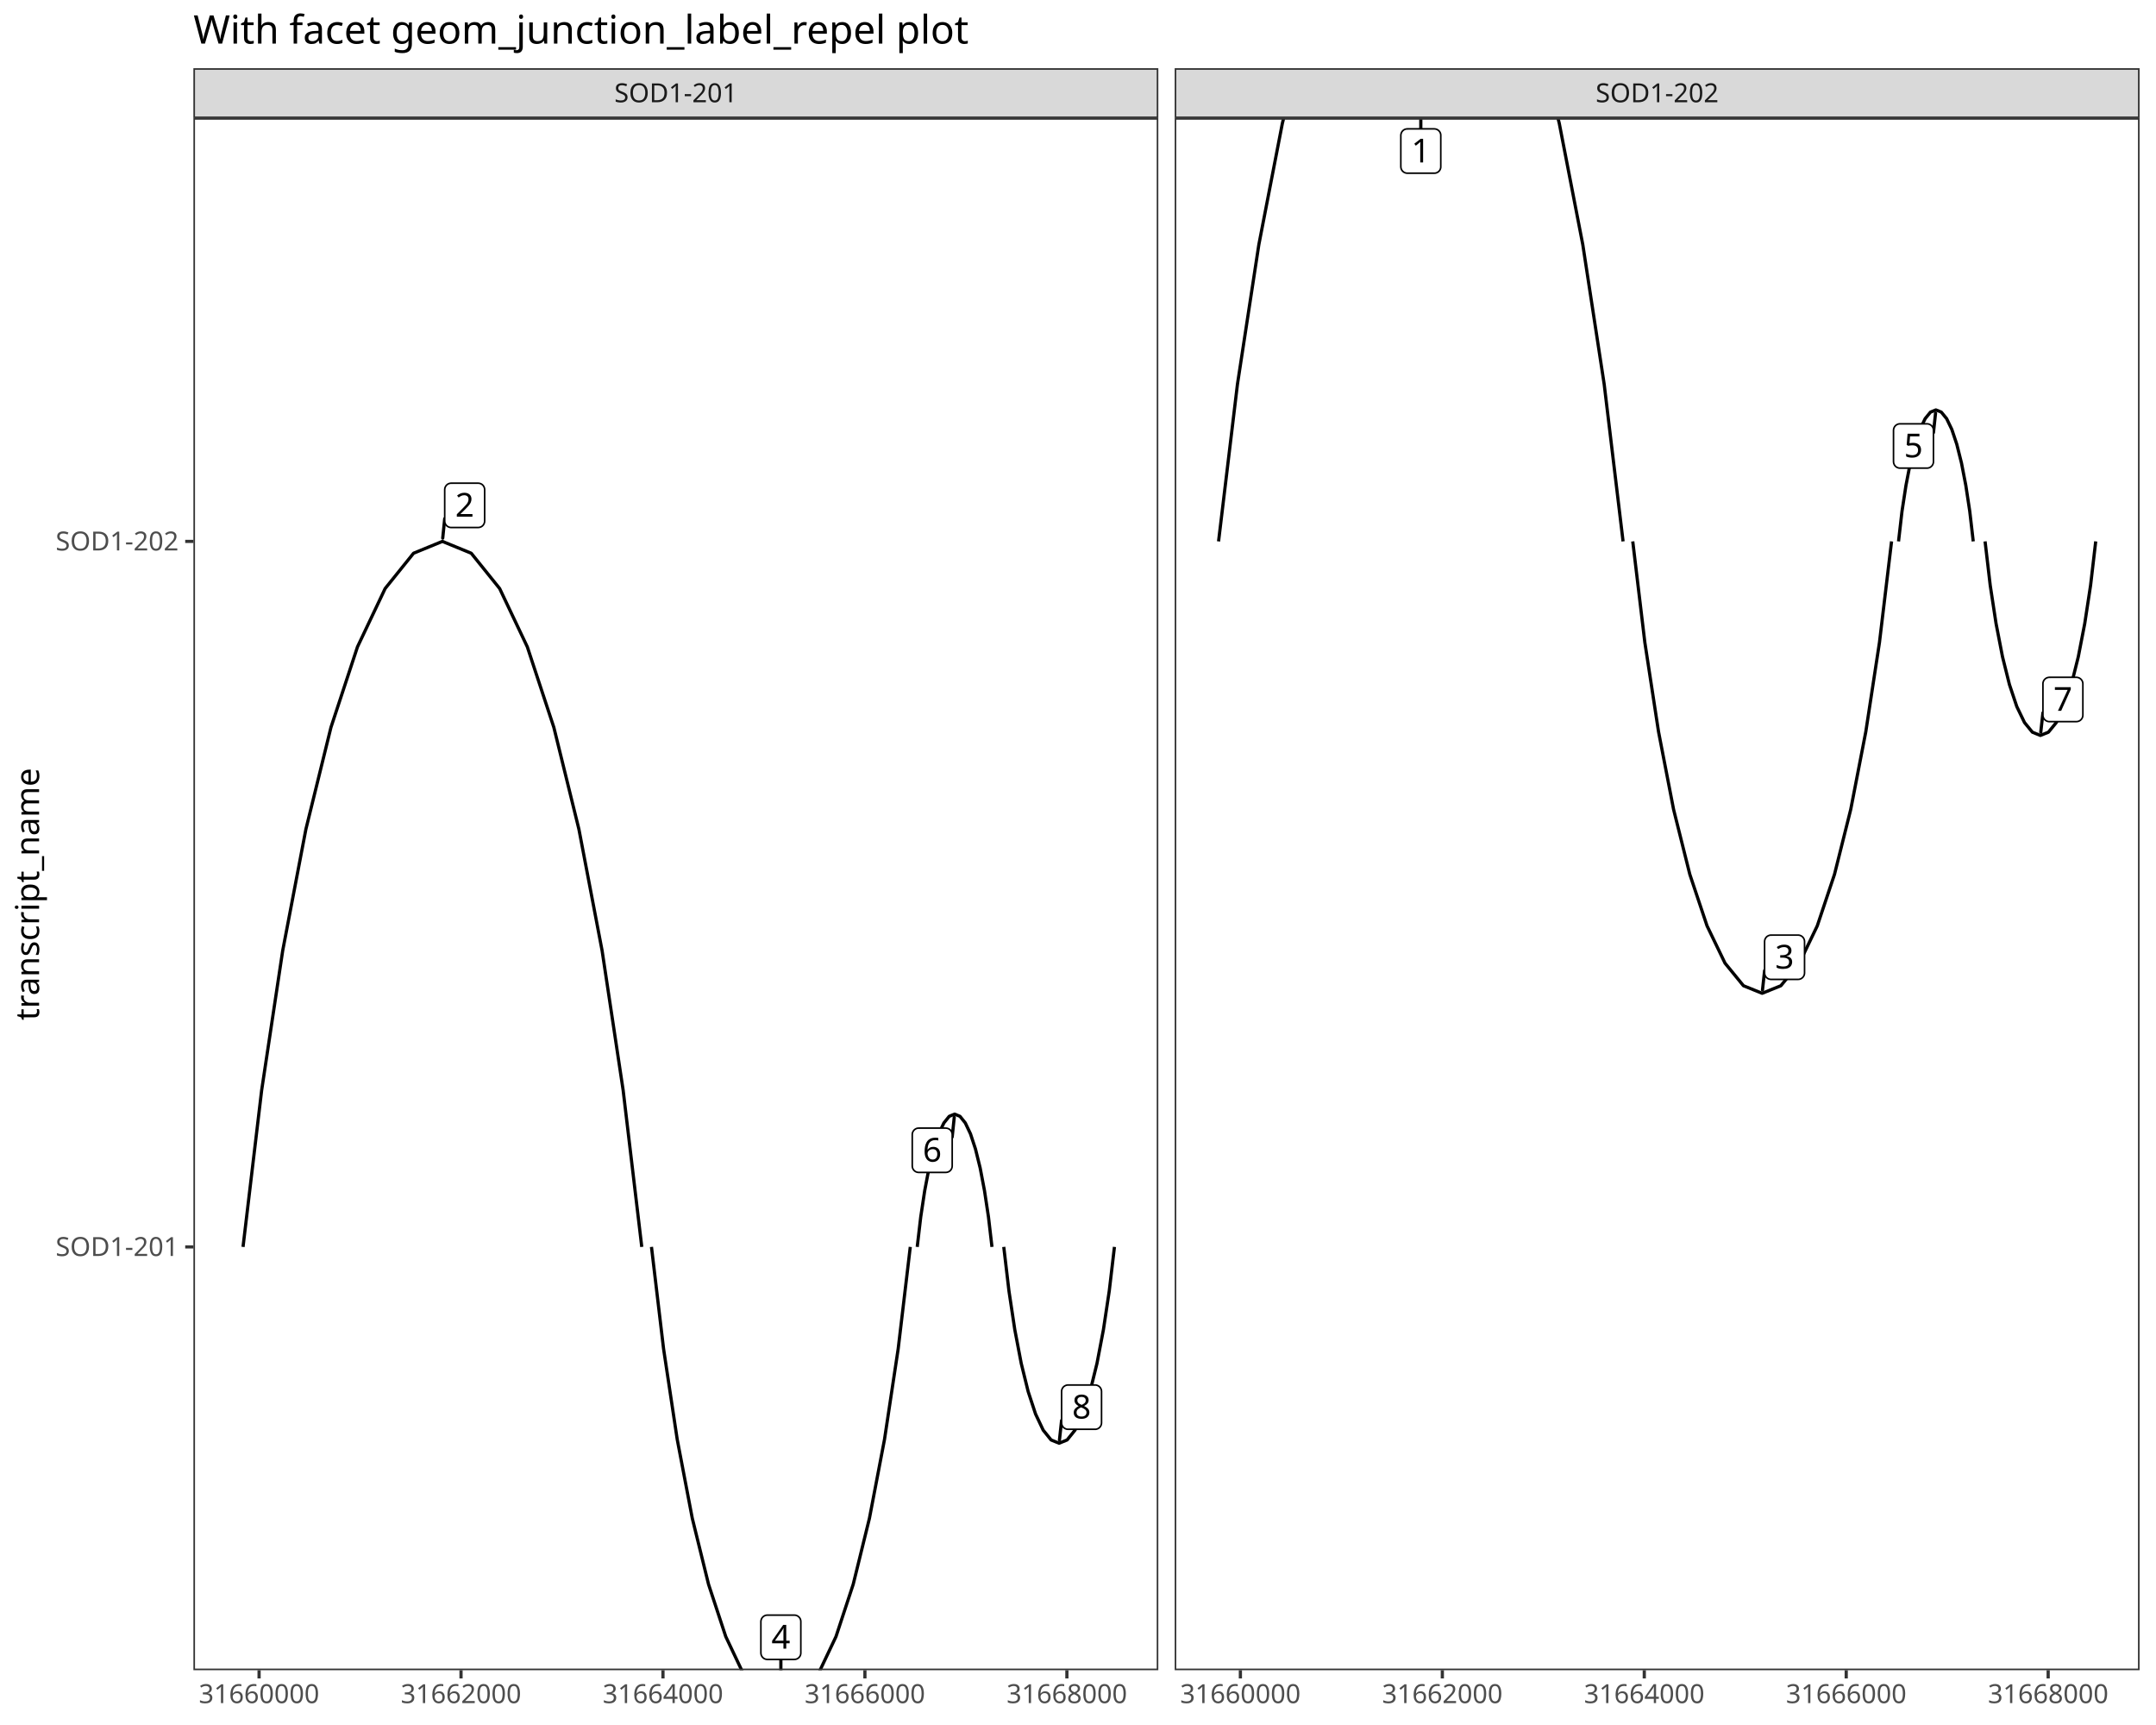
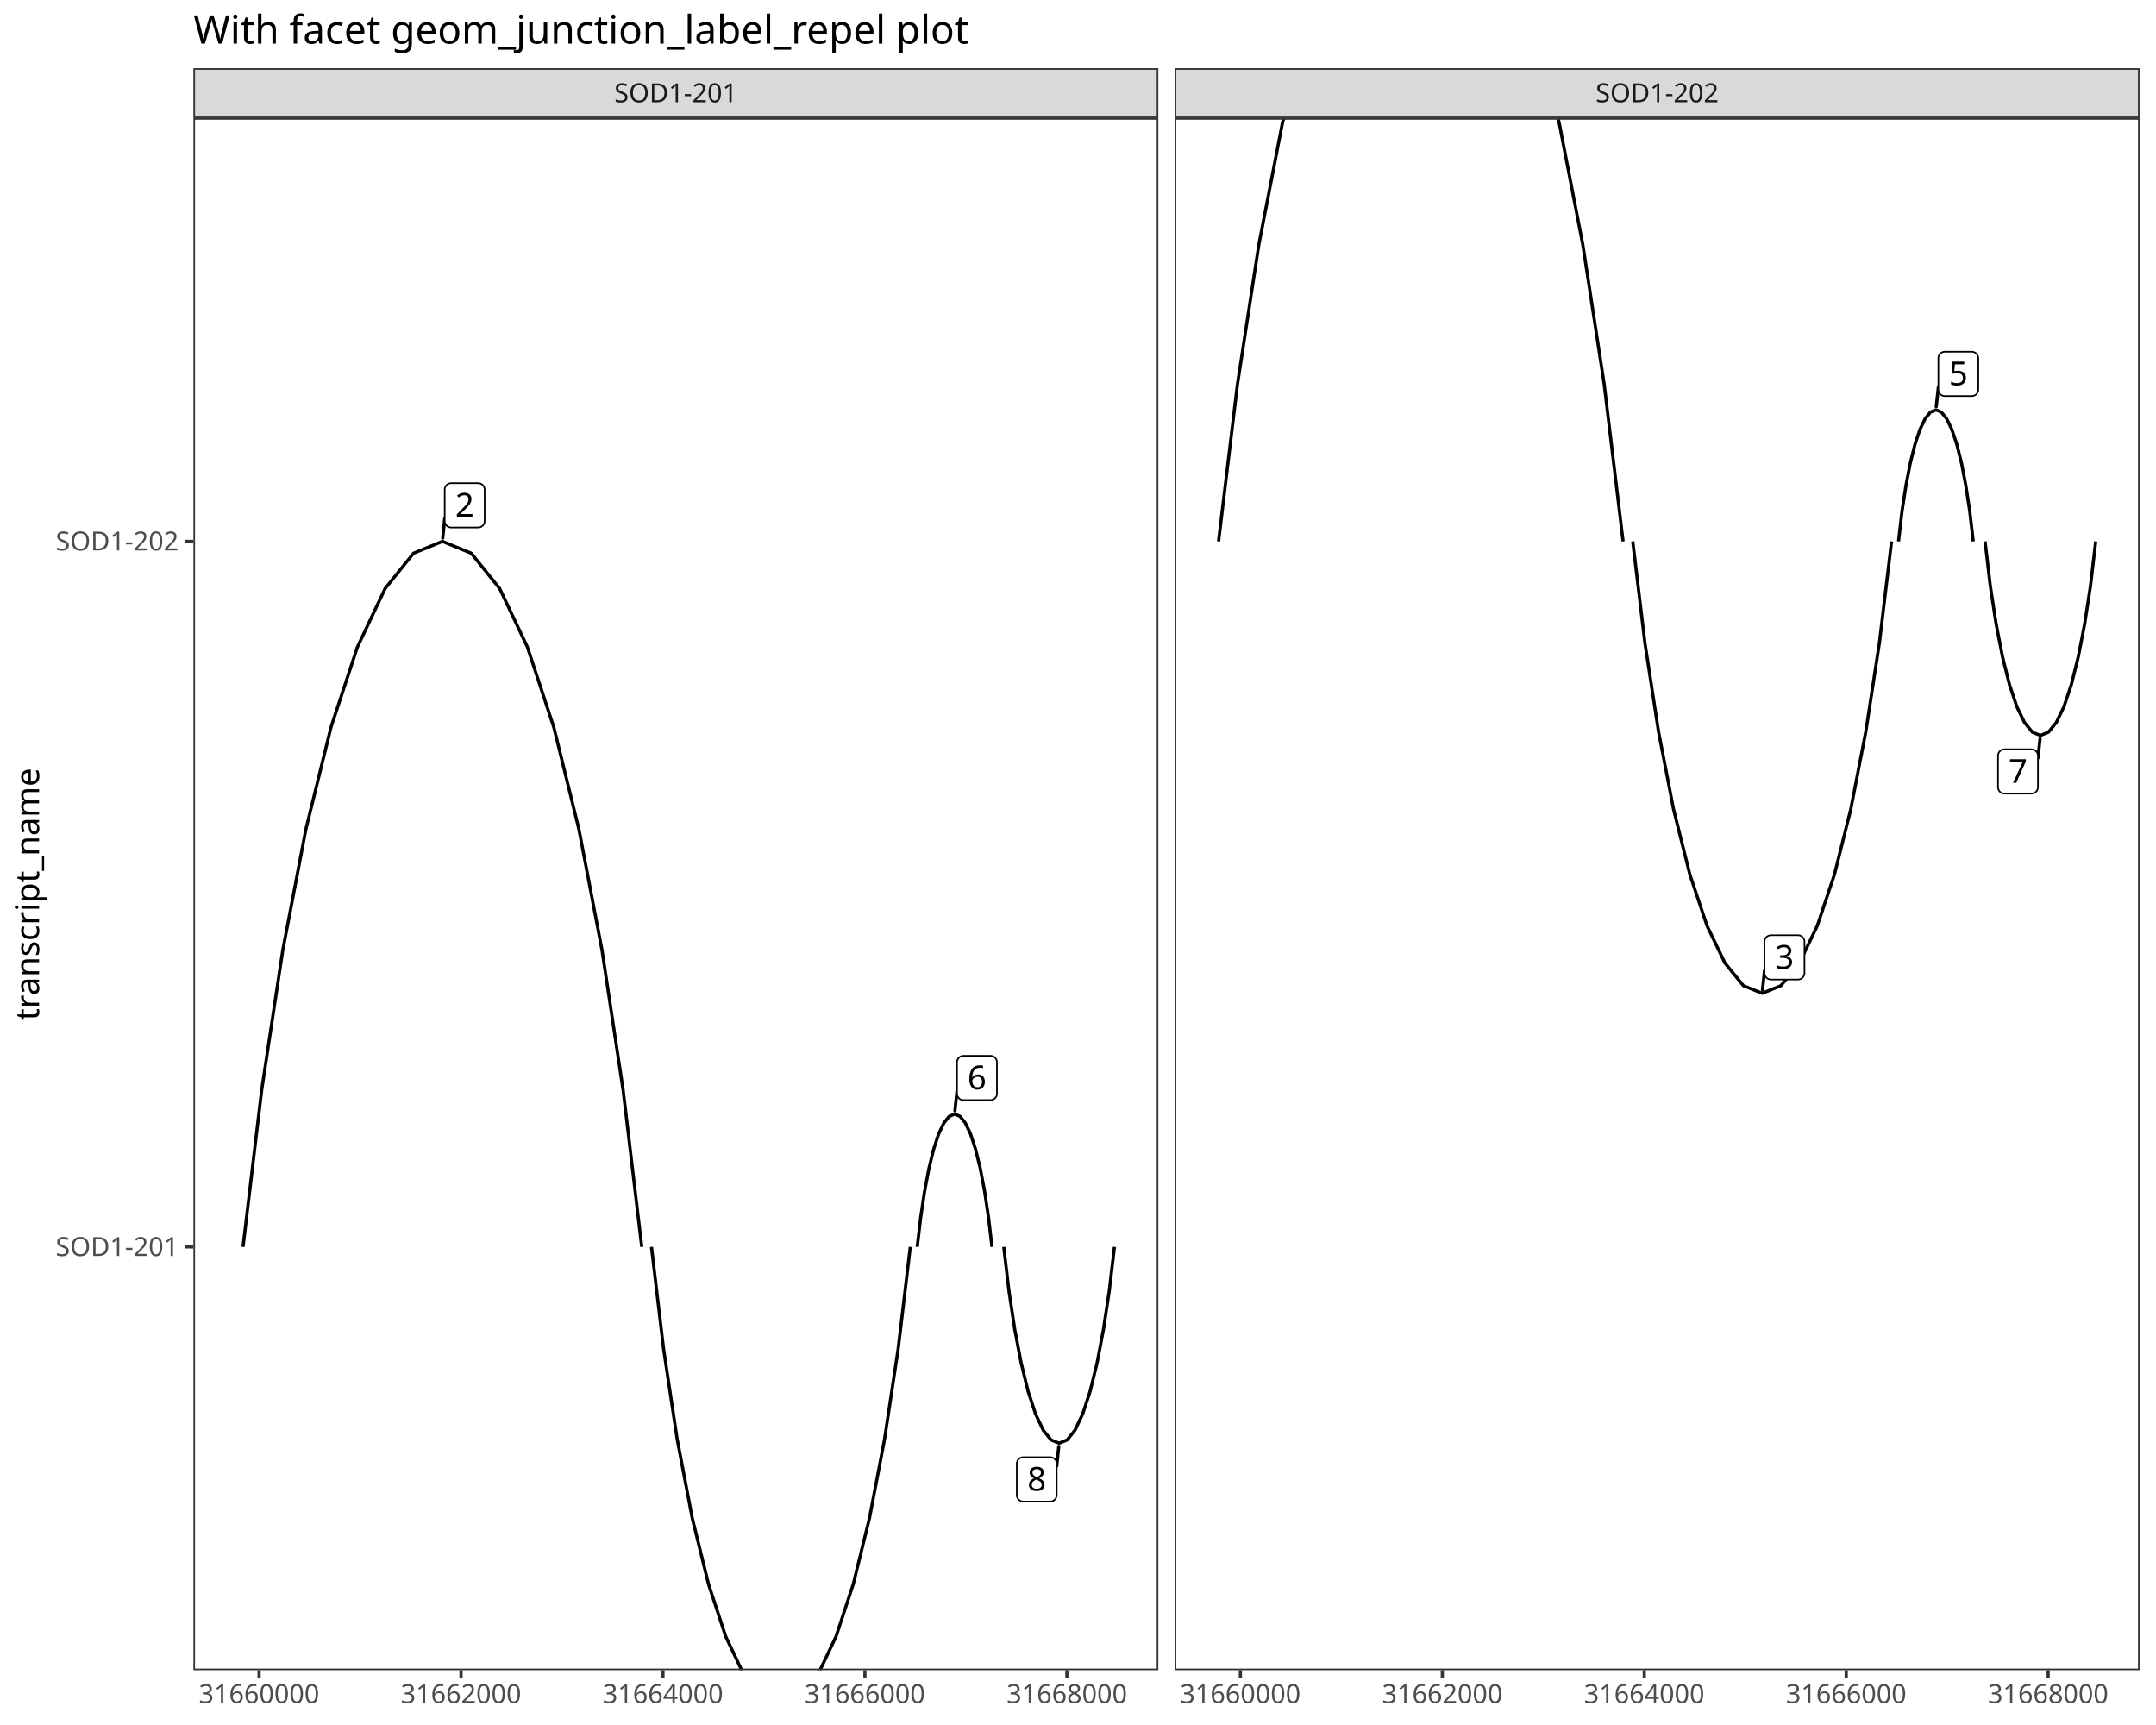
<svg xmlns="http://www.w3.org/2000/svg" class="svglite" data-engine-version="2.0" width="720.00pt" height="576.00pt" viewBox="0 0 720.00 576.00">
  <defs>
    <style type="text/css">
    .svglite line, .svglite polyline, .svglite polygon, .svglite path, .svglite rect, .svglite circle {
      fill: none;
      stroke: #000000;
      stroke-linecap: round;
      stroke-linejoin: round;
      stroke-miterlimit: 10.00;
    }
  </style>
  </defs>
  <rect width="100%" height="100%" style="stroke: none; fill: #FFFFFF;" />
  <defs>
    <clipPath id="cpMC4wMHw3MjAuMDB8MC4wMHw1NzYuMDA=">
      <rect x="0.00" y="0.00" width="720.00" height="576.00" />
    </clipPath>
  </defs>
  <g clip-path="url(#cpMC4wMHw3MjAuMDB8MC4wMHw1NzYuMDA=)">
    <rect x="0.00" y="0.00" width="720.00" height="576.00" style="stroke-width: 1.07; stroke: #FFFFFF; fill: #FFFFFF;" />
  </g>
  <defs>
    <clipPath id="cpNjQuNTl8Mzg2LjgyfDM5LjQzfDU1Ny43MQ==">
      <rect x="64.59" y="39.43" width="322.23" height="518.27" />
    </clipPath>
  </defs>
  <g clip-path="url(#cpNjQuNTl8Mzg2LjgyfDM5LjQzfDU1Ny43MQ==)">
    <rect x="64.59" y="39.43" width="322.23" height="518.27" style="stroke-width: 1.07; stroke: none; fill: #FFFFFF;" />
    <polyline points="81.16,416.36 87.38,364.05 94.41,317.42 102.16,276.86 110.52,242.89 119.38,216.00 128.62,196.52 138.11,184.73 147.74,180.78 157.37,184.73 166.86,196.52 176.10,216.00 184.96,242.89 193.32,276.86 201.07,317.42 208.10,364.05 214.32,416.36 " style="stroke-width: 1.07; stroke-linecap: butt;" />
    <polyline points="217.56,416.36 221.60,450.39 226.16,480.65 231.19,506.98 236.62,529.03 242.37,546.48 248.36,559.12 254.53,566.78 260.77,569.34 267.02,566.78 273.18,559.12 279.18,546.48 284.93,529.03 290.35,506.98 295.38,480.65 299.95,450.39 303.99,416.36 " style="stroke-width: 1.07; stroke-linecap: butt;" />
    <polyline points="306.31,416.36 307.48,406.36 308.80,397.63 310.25,390.02 311.81,383.66 313.47,378.62 315.21,374.97 316.99,372.76 318.79,372.02 320.59,372.76 322.37,374.97 324.10,378.62 325.76,383.66 327.33,390.02 328.78,397.63 330.10,406.36 331.27,416.36 " style="stroke-width: 1.07; stroke-linecap: butt;" />
    <polyline points="335.21,416.36 336.94,431.05 338.89,443.99 341.04,455.25 343.36,464.67 345.82,472.14 348.38,477.55 351.02,480.82 353.69,481.91 356.36,480.82 359.00,477.55 361.56,472.14 364.02,464.67 366.34,455.25 368.49,443.99 370.44,431.05 372.17,416.36 " style="stroke-width: 1.07; stroke-linecap: butt;" />
    <line x1="148.51" y1="173.20" x2="147.85" y2="179.69" style="stroke-width: 1.07;" />
-     <line x1="260.77" y1="554.11" x2="260.77" y2="568.23" style="stroke-width: 1.07;" />
-     <line x1="317.99" y1="379.64" x2="318.67" y2="373.11" style="stroke-width: 1.07;" />
-     <line x1="354.52" y1="474.31" x2="353.81" y2="480.82" style="stroke-width: 1.07;" />
+     <line x1="319.59" y1="364.39" x2="318.90" y2="370.93" style="stroke-width: 1.07;" />
+     <line x1="352.89" y1="489.54" x2="353.58" y2="483.01" style="stroke-width: 1.07;" />
    <polygon points="150.67,176.14 159.69,176.14 159.60,176.14 159.95,176.12 160.29,176.05 160.62,175.93 160.92,175.76 161.19,175.54 161.42,175.28 161.60,174.98 161.74,174.66 161.82,174.33 161.85,173.98 161.85,173.98 161.85,163.50 161.85,163.50 161.82,163.16 161.74,162.82 161.60,162.50 161.42,162.21 161.19,161.94 160.92,161.72 160.62,161.55 160.29,161.43 159.95,161.36 159.69,161.34 150.67,161.34 150.93,161.36 150.58,161.34 150.24,161.39 149.90,161.48 149.59,161.63 149.30,161.83 149.05,162.07 148.85,162.35 148.68,162.66 148.57,162.99 148.52,163.33 148.51,163.50 148.51,173.98 148.52,173.81 148.52,174.15 148.57,174.50 148.68,174.83 148.85,175.13 149.05,175.41 149.30,175.65 149.59,175.85 149.90,176.00 150.24,176.10 150.58,176.14 " style="stroke-width: 0.53; fill: #FFFFFF;" />
    <text x="155.18" y="172.54" text-anchor="middle" style="font-size: 11.04px; font-family: sans;" textLength="6.14px" lengthAdjust="spacingAndGlyphs">2</text>
-     <polygon points="256.26,554.11 265.28,554.11 265.20,554.10 265.54,554.09 265.88,554.02 266.21,553.90 266.51,553.72 266.78,553.50 267.01,553.24 267.20,552.95 267.33,552.63 267.41,552.29 267.44,551.95 267.44,551.95 267.44,541.47 267.44,541.47 267.41,541.12 267.33,540.78 267.20,540.46 267.01,540.17 266.78,539.91 266.51,539.69 266.21,539.52 265.88,539.39 265.54,539.32 265.28,539.31 256.26,539.31 256.52,539.32 256.18,539.31 255.83,539.35 255.50,539.45 255.18,539.60 254.90,539.80 254.65,540.04 254.44,540.31 254.28,540.62 254.17,540.95 254.11,541.29 254.10,541.47 254.10,551.95 254.11,551.77 254.11,552.12 254.17,552.46 254.28,552.79 254.44,553.10 254.65,553.38 254.90,553.62 255.18,553.82 255.50,553.97 255.83,554.06 256.18,554.10 " style="stroke-width: 0.53; fill: #FFFFFF;" />
-     <text x="260.77" y="550.51" text-anchor="middle" style="font-size: 11.04px; font-family: sans;" textLength="6.14px" lengthAdjust="spacingAndGlyphs">4</text>
-     <polygon points="306.81,391.49 315.83,391.49 315.74,391.49 316.09,391.47 316.43,391.40 316.76,391.28 317.06,391.11 317.33,390.89 317.56,390.63 317.74,390.33 317.88,390.01 317.96,389.67 317.99,389.33 317.99,389.33 317.99,378.85 317.99,378.85 317.96,378.50 317.88,378.17 317.74,377.85 317.56,377.55 317.33,377.29 317.06,377.07 316.76,376.90 316.43,376.78 316.09,376.71 315.83,376.69 306.81,376.69 307.07,376.71 306.72,376.69 306.38,376.73 306.04,376.83 305.73,376.98 305.44,377.18 305.19,377.42 304.98,377.70 304.82,378.00 304.71,378.33 304.66,378.68 304.65,378.85 304.65,389.33 304.66,389.15 304.66,389.50 304.71,389.84 304.82,390.17 304.98,390.48 305.19,390.76 305.44,391.00 305.73,391.20 306.04,391.35 306.38,391.44 306.72,391.49 " style="stroke-width: 0.53; fill: #FFFFFF;" />
-     <text x="311.32" y="387.89" text-anchor="middle" style="font-size: 11.04px; font-family: sans;" textLength="6.14px" lengthAdjust="spacingAndGlyphs">6</text>
-     <polygon points="356.68,477.26 365.70,477.26 365.61,477.26 365.96,477.25 366.30,477.18 366.63,477.06 366.93,476.88 367.20,476.66 367.43,476.40 367.61,476.11 367.75,475.79 367.83,475.45 367.86,475.10 367.86,475.10 367.86,464.63 367.86,464.63 367.83,464.28 367.75,463.94 367.61,463.62 367.43,463.33 367.20,463.07 366.93,462.85 366.63,462.68 366.30,462.55 365.96,462.48 365.70,462.47 356.68,462.47 356.94,462.48 356.59,462.47 356.25,462.51 355.92,462.61 355.60,462.76 355.32,462.95 355.06,463.19 354.86,463.47 354.69,463.78 354.58,464.11 354.53,464.45 354.52,464.63 354.52,475.10 354.53,474.93 354.53,475.28 354.58,475.62 354.69,475.95 354.86,476.26 355.06,476.54 355.32,476.78 355.60,476.97 355.92,477.12 356.25,477.22 356.59,477.26 " style="stroke-width: 0.53; fill: #FFFFFF;" />
-     <text x="361.19" y="473.66" text-anchor="middle" style="font-size: 11.04px; font-family: sans;" textLength="6.14px" lengthAdjust="spacingAndGlyphs">8</text>
+     <polygon points="321.75,367.34 330.77,367.34 330.69,367.34 331.03,367.33 331.37,367.26 331.70,367.14 332.00,366.96 332.27,366.74 332.50,366.48 332.69,366.19 332.82,365.87 332.91,365.53 332.93,365.18 332.93,365.18 332.93,354.71 332.93,354.71 332.91,354.36 332.82,354.02 332.69,353.70 332.50,353.41 332.27,353.15 332.00,352.93 331.70,352.76 331.37,352.63 331.03,352.56 330.77,352.55 321.75,352.55 322.01,352.56 321.67,352.55 321.32,352.59 320.99,352.69 320.67,352.84 320.39,353.03 320.14,353.27 319.93,353.55 319.77,353.86 319.66,354.19 319.60,354.53 319.59,354.71 319.59,365.18 319.60,365.01 319.60,365.36 319.66,365.70 319.77,366.03 319.93,366.34 320.14,366.62 320.39,366.86 320.67,367.05 320.99,367.20 321.32,367.30 321.67,367.34 " style="stroke-width: 0.53; fill: #FFFFFF;" />
+     <text x="326.26" y="363.74" text-anchor="middle" style="font-size: 11.04px; font-family: sans;" textLength="6.14px" lengthAdjust="spacingAndGlyphs">6</text>
+     <polygon points="341.71,501.38 350.73,501.38 350.64,501.38 350.99,501.36 351.33,501.30 351.66,501.17 351.96,501.00 352.23,500.78 352.46,500.52 352.64,500.22 352.78,499.90 352.86,499.57 352.89,499.22 352.89,499.22 352.89,488.74 352.89,488.74 352.86,488.40 352.78,488.06 352.64,487.74 352.46,487.45 352.23,487.19 351.96,486.97 351.66,486.79 351.33,486.67 350.99,486.60 350.73,486.58 341.71,486.58 341.97,486.60 341.62,486.58 341.28,486.63 340.95,486.72 340.63,486.87 340.35,487.07 340.09,487.31 339.89,487.59 339.72,487.90 339.61,488.23 339.56,488.57 339.55,488.74 339.55,499.22 339.56,499.05 339.56,499.39 339.61,499.74 339.72,500.07 339.89,500.37 340.09,500.65 340.35,500.89 340.63,501.09 340.95,501.24 341.28,501.34 341.62,501.38 " style="stroke-width: 0.53; fill: #FFFFFF;" />
+     <text x="346.22" y="497.78" text-anchor="middle" style="font-size: 11.04px; font-family: sans;" textLength="6.14px" lengthAdjust="spacingAndGlyphs">8</text>
    <rect x="64.59" y="39.43" width="322.23" height="518.27" style="stroke-width: 1.07; stroke: #333333;" />
  </g>
  <g clip-path="url(#cpMC4wMHw3MjAuMDB8MC4wMHw1NzYuMDA=)">
</g>
  <defs>
    <clipPath id="cpMzkyLjI5fDcxNC41MnwzOS40M3w1NTcuNzE=">
      <rect x="392.29" y="39.43" width="322.23" height="518.27" />
    </clipPath>
  </defs>
  <g clip-path="url(#cpMzkyLjI5fDcxNC41MnwzOS40M3w1NTcuNzE=)">
    <rect x="392.29" y="39.43" width="322.23" height="518.27" style="stroke-width: 1.07; stroke: none; fill: #FFFFFF;" />
    <polyline points="406.94,180.78 413.25,128.30 420.39,81.71 428.25,41.18 436.73,7.26 445.71,-19.62 455.09,-39.07 464.72,-50.85 474.48,-54.80 484.25,-50.85 493.88,-39.07 503.25,-19.62 512.24,7.26 520.72,41.18 528.58,81.71 535.72,128.30 542.03,180.78 " style="stroke-width: 1.07; stroke-linecap: butt;" />
    <polyline points="545.26,180.78 549.30,214.53 553.87,244.33 558.89,270.26 564.32,291.97 570.07,309.16 576.07,321.61 582.23,329.15 588.48,331.67 594.72,329.15 600.89,321.61 606.88,309.16 612.63,291.97 618.06,270.26 623.09,244.33 627.65,214.53 631.69,180.78 " style="stroke-width: 1.07; stroke-linecap: butt;" />
    <polyline points="634.02,180.78 635.18,170.70 636.50,162.10 637.95,154.61 639.52,148.34 641.18,143.38 642.91,139.79 644.69,137.61 646.49,136.88 648.30,137.61 650.08,139.79 651.81,143.38 653.47,148.34 655.04,154.61 656.49,162.10 657.80,170.70 658.97,180.78 " style="stroke-width: 1.07; stroke-linecap: butt;" />
    <polyline points="662.92,180.78 664.64,195.48 666.59,208.23 668.74,219.31 671.06,228.60 673.52,235.95 676.09,241.27 678.72,244.49 681.39,245.57 684.07,244.49 686.70,241.27 689.27,235.95 691.73,228.60 694.05,219.31 696.20,208.23 698.15,195.48 699.87,180.78 " style="stroke-width: 1.07; stroke-linecap: butt;" />
-     <line x1="474.48" y1="43.03" x2="474.48" y2="-53.69" style="stroke-width: 1.07;" />
-     <line x1="589.29" y1="324.09" x2="588.59" y2="330.58" style="stroke-width: 1.07;" />
-     <line x1="645.68" y1="144.46" x2="646.38" y2="137.97" style="stroke-width: 1.07;" />
-     <line x1="682.24" y1="238.02" x2="681.52" y2="244.48" style="stroke-width: 1.07;" />
-     <polygon points="469.97,57.83 478.99,57.83 478.91,57.83 479.25,57.82 479.60,57.75 479.92,57.62 480.22,57.45 480.49,57.23 480.72,56.97 480.91,56.67 481.04,56.36 481.13,56.02 481.15,55.67 481.15,55.67 481.15,45.19 481.15,45.19 481.13,44.85 481.04,44.51 480.91,44.19 480.72,43.90 480.49,43.64 480.22,43.42 479.92,43.24 479.60,43.12 479.25,43.05 478.99,43.03 469.97,43.03 470.23,43.05 469.89,43.04 469.54,43.08 469.21,43.17 468.89,43.32 468.61,43.52 468.36,43.76 468.15,44.04 467.99,44.35 467.88,44.68 467.82,45.02 467.81,45.19 467.81,55.67 467.82,55.50 467.82,55.84 467.88,56.19 467.99,56.52 468.15,56.83 468.36,57.10 468.61,57.34 468.89,57.54 469.21,57.69 469.54,57.79 469.89,57.83 " style="stroke-width: 0.53; fill: #FFFFFF;" />
-     <text x="474.48" y="54.23" text-anchor="middle" style="font-size: 11.04px; font-family: sans;" textLength="6.14px" lengthAdjust="spacingAndGlyphs">1</text>
-     <polygon points="591.45,327.03 600.47,327.03 600.38,327.03 600.73,327.02 601.07,326.95 601.40,326.83 601.70,326.65 601.97,326.43 602.20,326.17 602.38,325.88 602.52,325.56 602.60,325.22 602.63,324.87 602.63,324.87 602.63,314.40 602.63,314.40 602.60,314.05 602.52,313.71 602.38,313.39 602.20,313.10 601.97,312.84 601.70,312.62 601.40,312.45 601.07,312.32 600.73,312.25 600.47,312.24 591.45,312.24 591.71,312.25 591.36,312.24 591.02,312.28 590.69,312.38 590.37,312.53 590.08,312.72 589.83,312.96 589.63,313.24 589.46,313.55 589.35,313.88 589.30,314.22 589.29,314.40 589.29,324.87 589.30,324.70 589.30,325.05 589.35,325.39 589.46,325.72 589.63,326.03 589.83,326.31 590.08,326.55 590.37,326.75 590.69,326.89 591.02,326.99 591.36,327.03 " style="stroke-width: 0.53; fill: #FFFFFF;" />
-     <text x="595.96" y="323.43" text-anchor="middle" style="font-size: 11.04px; font-family: sans;" textLength="6.14px" lengthAdjust="spacingAndGlyphs">3</text>
-     <polygon points="634.50,156.31 643.52,156.31 643.44,156.31 643.78,156.30 644.12,156.23 644.45,156.11 644.75,155.93 645.02,155.71 645.25,155.45 645.44,155.16 645.57,154.84 645.66,154.50 645.68,154.15 645.68,154.15 645.68,143.68 645.68,143.68 645.66,143.33 645.57,142.99 645.44,142.67 645.25,142.38 645.02,142.12 644.75,141.90 644.45,141.73 644.12,141.60 643.78,141.53 643.52,141.52 634.50,141.52 634.76,141.53 634.42,141.52 634.07,141.56 633.74,141.66 633.42,141.81 633.14,142.00 632.89,142.24 632.68,142.52 632.52,142.83 632.41,143.16 632.35,143.50 632.34,143.68 632.34,154.15 632.35,153.98 632.35,154.33 632.41,154.67 632.52,155.00 632.68,155.31 632.89,155.59 633.14,155.83 633.42,156.02 633.74,156.17 634.07,156.27 634.42,156.31 " style="stroke-width: 0.53; fill: #FFFFFF;" />
-     <text x="639.01" y="152.71" text-anchor="middle" style="font-size: 11.04px; font-family: sans;" textLength="6.14px" lengthAdjust="spacingAndGlyphs">5</text>
-     <polygon points="684.40,240.96 693.42,240.96 693.33,240.96 693.68,240.94 694.02,240.87 694.34,240.75 694.64,240.58 694.91,240.36 695.14,240.10 695.33,239.80 695.47,239.48 695.55,239.15 695.58,238.80 695.58,238.80 695.58,228.32 695.58,228.32 695.55,227.98 695.47,227.64 695.33,227.32 695.14,227.03 694.91,226.76 694.64,226.55 694.34,226.37 694.02,226.25 693.68,226.18 693.42,226.16 684.40,226.16 684.66,226.18 684.31,226.16 683.96,226.21 683.63,226.30 683.32,226.45 683.03,226.65 682.78,226.89 682.57,227.17 682.41,227.48 682.30,227.81 682.24,228.15 682.24,228.32 682.24,238.80 682.24,238.63 682.24,238.97 682.30,239.32 682.41,239.65 682.57,239.95 682.78,240.23 683.03,240.47 683.32,240.67 683.63,240.82 683.96,240.92 684.31,240.96 " style="stroke-width: 0.53; fill: #FFFFFF;" />
-     <text x="688.91" y="237.36" text-anchor="middle" style="font-size: 11.04px; font-family: sans;" textLength="6.14px" lengthAdjust="spacingAndGlyphs">7</text>
+     <line x1="589.26" y1="324.15" x2="588.59" y2="330.58" style="stroke-width: 1.07;" />
+     <line x1="647.32" y1="129.30" x2="646.61" y2="135.79" style="stroke-width: 1.07;" />
+     <line x1="680.58" y1="253.14" x2="681.28" y2="246.66" style="stroke-width: 1.07;" />
+     <polygon points="591.42,327.08 600.44,327.08 600.36,327.08 600.70,327.06 601.05,326.99 601.37,326.87 601.67,326.69 601.94,326.47 602.17,326.21 602.36,325.92 602.49,325.60 602.58,325.26 602.60,324.92 602.60,324.92 602.60,314.44 602.60,314.44 602.58,314.09 602.49,313.76 602.36,313.44 602.17,313.14 601.94,312.88 601.67,312.66 601.37,312.49 601.05,312.36 600.70,312.30 600.44,312.28 591.42,312.28 591.68,312.30 591.34,312.28 590.99,312.32 590.66,312.42 590.34,312.57 590.06,312.77 589.81,313.01 589.60,313.29 589.44,313.59 589.33,313.92 589.27,314.27 589.26,314.44 589.26,324.92 589.27,324.74 589.27,325.09 589.33,325.43 589.44,325.76 589.60,326.07 589.81,326.35 590.06,326.59 590.34,326.79 590.66,326.94 590.99,327.03 591.34,327.08 " style="stroke-width: 0.53; fill: #FFFFFF;" />
+     <text x="595.93" y="323.48" text-anchor="middle" style="font-size: 11.04px; font-family: sans;" textLength="6.14px" lengthAdjust="spacingAndGlyphs">3</text>
+     <polygon points="649.48,132.25 658.50,132.25 658.41,132.25 658.76,132.23 659.10,132.16 659.42,132.04 659.72,131.87 659.99,131.65 660.22,131.39 660.41,131.09 660.54,130.77 660.63,130.44 660.66,130.09 660.66,130.09 660.66,119.61 660.66,119.61 660.63,119.27 660.54,118.93 660.41,118.61 660.22,118.31 659.99,118.05 659.72,117.83 659.42,117.66 659.10,117.54 658.76,117.47 658.50,117.45 649.48,117.45 649.74,117.47 649.39,117.45 649.04,117.50 648.71,117.59 648.40,117.74 648.11,117.94 647.86,118.18 647.65,118.46 647.49,118.77 647.38,119.09 647.32,119.44 647.32,119.61 647.32,130.09 647.32,129.92 647.32,130.26 647.38,130.61 647.49,130.94 647.65,131.24 647.86,131.52 648.11,131.76 648.40,131.96 648.71,132.11 649.04,132.21 649.39,132.25 " style="stroke-width: 0.53; fill: #FFFFFF;" />
+     <text x="653.99" y="128.65" text-anchor="middle" style="font-size: 11.04px; font-family: sans;" textLength="6.14px" lengthAdjust="spacingAndGlyphs">5</text>
+     <polygon points="669.40,265.00 678.42,265.00 678.33,264.99 678.68,264.98 679.02,264.91 679.35,264.79 679.65,264.61 679.92,264.39 680.15,264.13 680.33,263.84 680.47,263.52 680.55,263.18 680.58,262.84 680.58,262.84 680.58,252.36 680.58,252.36 680.55,252.01 680.47,251.67 680.33,251.35 680.15,251.06 679.92,250.80 679.65,250.58 679.35,250.41 679.02,250.28 678.68,250.21 678.42,250.20 669.40,250.20 669.66,250.21 669.31,250.20 668.97,250.24 668.63,250.34 668.32,250.49 668.03,250.69 667.78,250.93 667.57,251.20 667.41,251.51 667.30,251.84 667.25,252.18 667.24,252.36 667.24,262.84 667.25,262.66 667.25,263.01 667.30,263.35 667.41,263.68 667.57,263.99 667.78,264.27 668.03,264.51 668.32,264.71 668.63,264.86 668.97,264.95 669.31,264.99 " style="stroke-width: 0.53; fill: #FFFFFF;" />
+     <text x="673.91" y="261.40" text-anchor="middle" style="font-size: 11.04px; font-family: sans;" textLength="6.14px" lengthAdjust="spacingAndGlyphs">7</text>
    <rect x="392.29" y="39.43" width="322.23" height="518.27" style="stroke-width: 1.07; stroke: #333333;" />
  </g>
  <g clip-path="url(#cpMC4wMHw3MjAuMDB8MC4wMHw1NzYuMDA=)">
</g>
  <defs>
    <clipPath id="cpNjQuNTl8Mzg2LjgyfDIyLjc4fDM5LjQz">
      <rect x="64.59" y="22.78" width="322.23" height="16.65" />
    </clipPath>
  </defs>
  <g clip-path="url(#cpNjQuNTl8Mzg2LjgyfDIyLjc4fDM5LjQz)">
    <rect x="64.59" y="22.78" width="322.23" height="16.65" style="stroke-width: 1.07; stroke: #333333; fill: #D9D9D9;" />
    <text x="225.70" y="34.14" text-anchor="middle" style="font-size: 8.80px; fill: #1A1A1A; font-family: sans;" textLength="41.59px" lengthAdjust="spacingAndGlyphs">SOD1-201</text>
  </g>
  <g clip-path="url(#cpMC4wMHw3MjAuMDB8MC4wMHw1NzYuMDA=)">
</g>
  <defs>
    <clipPath id="cpMzkyLjI5fDcxNC41MnwyMi43OHwzOS40Mw==">
      <rect x="392.29" y="22.78" width="322.23" height="16.65" />
    </clipPath>
  </defs>
  <g clip-path="url(#cpMzkyLjI5fDcxNC41MnwyMi43OHwzOS40Mw==)">
    <rect x="392.29" y="22.78" width="322.23" height="16.65" style="stroke-width: 1.07; stroke: #333333; fill: #D9D9D9;" />
    <text x="553.41" y="34.14" text-anchor="middle" style="font-size: 8.80px; fill: #1A1A1A; font-family: sans;" textLength="41.59px" lengthAdjust="spacingAndGlyphs">SOD1-202</text>
  </g>
  <g clip-path="url(#cpMC4wMHw3MjAuMDB8MC4wMHw1NzYuMDA=)">
    <polyline points="86.52,560.45 86.52,557.71 " style="stroke-width: 1.07; stroke: #333333; stroke-linecap: butt;" />
    <polyline points="153.96,560.45 153.96,557.71 " style="stroke-width: 1.07; stroke: #333333; stroke-linecap: butt;" />
    <polyline points="221.40,560.45 221.40,557.71 " style="stroke-width: 1.07; stroke: #333333; stroke-linecap: butt;" />
    <polyline points="288.84,560.45 288.84,557.71 " style="stroke-width: 1.07; stroke: #333333; stroke-linecap: butt;" />
    <polyline points="356.29,560.45 356.29,557.71 " style="stroke-width: 1.07; stroke: #333333; stroke-linecap: butt;" />
    <text x="86.52" y="568.69" text-anchor="middle" style="font-size: 8.80px; fill: #4D4D4D; font-family: sans;" textLength="39.16px" lengthAdjust="spacingAndGlyphs">31660000</text>
    <text x="153.96" y="568.69" text-anchor="middle" style="font-size: 8.80px; fill: #4D4D4D; font-family: sans;" textLength="39.16px" lengthAdjust="spacingAndGlyphs">31662000</text>
    <text x="221.40" y="568.69" text-anchor="middle" style="font-size: 8.80px; fill: #4D4D4D; font-family: sans;" textLength="39.16px" lengthAdjust="spacingAndGlyphs">31664000</text>
    <text x="288.84" y="568.69" text-anchor="middle" style="font-size: 8.80px; fill: #4D4D4D; font-family: sans;" textLength="39.16px" lengthAdjust="spacingAndGlyphs">31666000</text>
    <text x="356.29" y="568.69" text-anchor="middle" style="font-size: 8.80px; fill: #4D4D4D; font-family: sans;" textLength="39.16px" lengthAdjust="spacingAndGlyphs">31668000</text>
    <polyline points="414.23,560.45 414.23,557.71 " style="stroke-width: 1.07; stroke: #333333; stroke-linecap: butt;" />
    <polyline points="481.67,560.45 481.67,557.71 " style="stroke-width: 1.07; stroke: #333333; stroke-linecap: butt;" />
    <polyline points="549.11,560.45 549.11,557.71 " style="stroke-width: 1.07; stroke: #333333; stroke-linecap: butt;" />
    <polyline points="616.55,560.45 616.55,557.71 " style="stroke-width: 1.07; stroke: #333333; stroke-linecap: butt;" />
    <polyline points="683.99,560.45 683.99,557.71 " style="stroke-width: 1.07; stroke: #333333; stroke-linecap: butt;" />
    <text x="414.23" y="568.69" text-anchor="middle" style="font-size: 8.80px; fill: #4D4D4D; font-family: sans;" textLength="39.16px" lengthAdjust="spacingAndGlyphs">31660000</text>
    <text x="481.67" y="568.69" text-anchor="middle" style="font-size: 8.80px; fill: #4D4D4D; font-family: sans;" textLength="39.16px" lengthAdjust="spacingAndGlyphs">31662000</text>
    <text x="549.11" y="568.69" text-anchor="middle" style="font-size: 8.80px; fill: #4D4D4D; font-family: sans;" textLength="39.16px" lengthAdjust="spacingAndGlyphs">31664000</text>
    <text x="616.55" y="568.69" text-anchor="middle" style="font-size: 8.80px; fill: #4D4D4D; font-family: sans;" textLength="39.16px" lengthAdjust="spacingAndGlyphs">31666000</text>
    <text x="683.99" y="568.69" text-anchor="middle" style="font-size: 8.80px; fill: #4D4D4D; font-family: sans;" textLength="39.16px" lengthAdjust="spacingAndGlyphs">31668000</text>
    <text x="59.66" y="419.39" text-anchor="end" style="font-size: 8.80px; fill: #4D4D4D; font-family: sans;" textLength="41.59px" lengthAdjust="spacingAndGlyphs">SOD1-201</text>
    <text x="59.66" y="183.81" text-anchor="end" style="font-size: 8.80px; fill: #4D4D4D; font-family: sans;" textLength="41.59px" lengthAdjust="spacingAndGlyphs">SOD1-202</text>
    <polyline points="61.85,416.36 64.59,416.36 " style="stroke-width: 1.07; stroke: #333333; stroke-linecap: butt;" />
    <polyline points="61.85,180.78 64.59,180.78 " style="stroke-width: 1.07; stroke: #333333; stroke-linecap: butt;" />
    <text transform="translate(13.05,298.57) rotate(-90)" text-anchor="middle" style="font-size: 11.00px; font-family: sans;" textLength="78.88px" lengthAdjust="spacingAndGlyphs">transcript_name</text>
    <text x="64.59" y="14.56" style="font-size: 13.20px; font-family: sans;" textLength="245.09px" lengthAdjust="spacingAndGlyphs">With facet geom_junction_label_repel plot</text>
  </g>
</svg>
